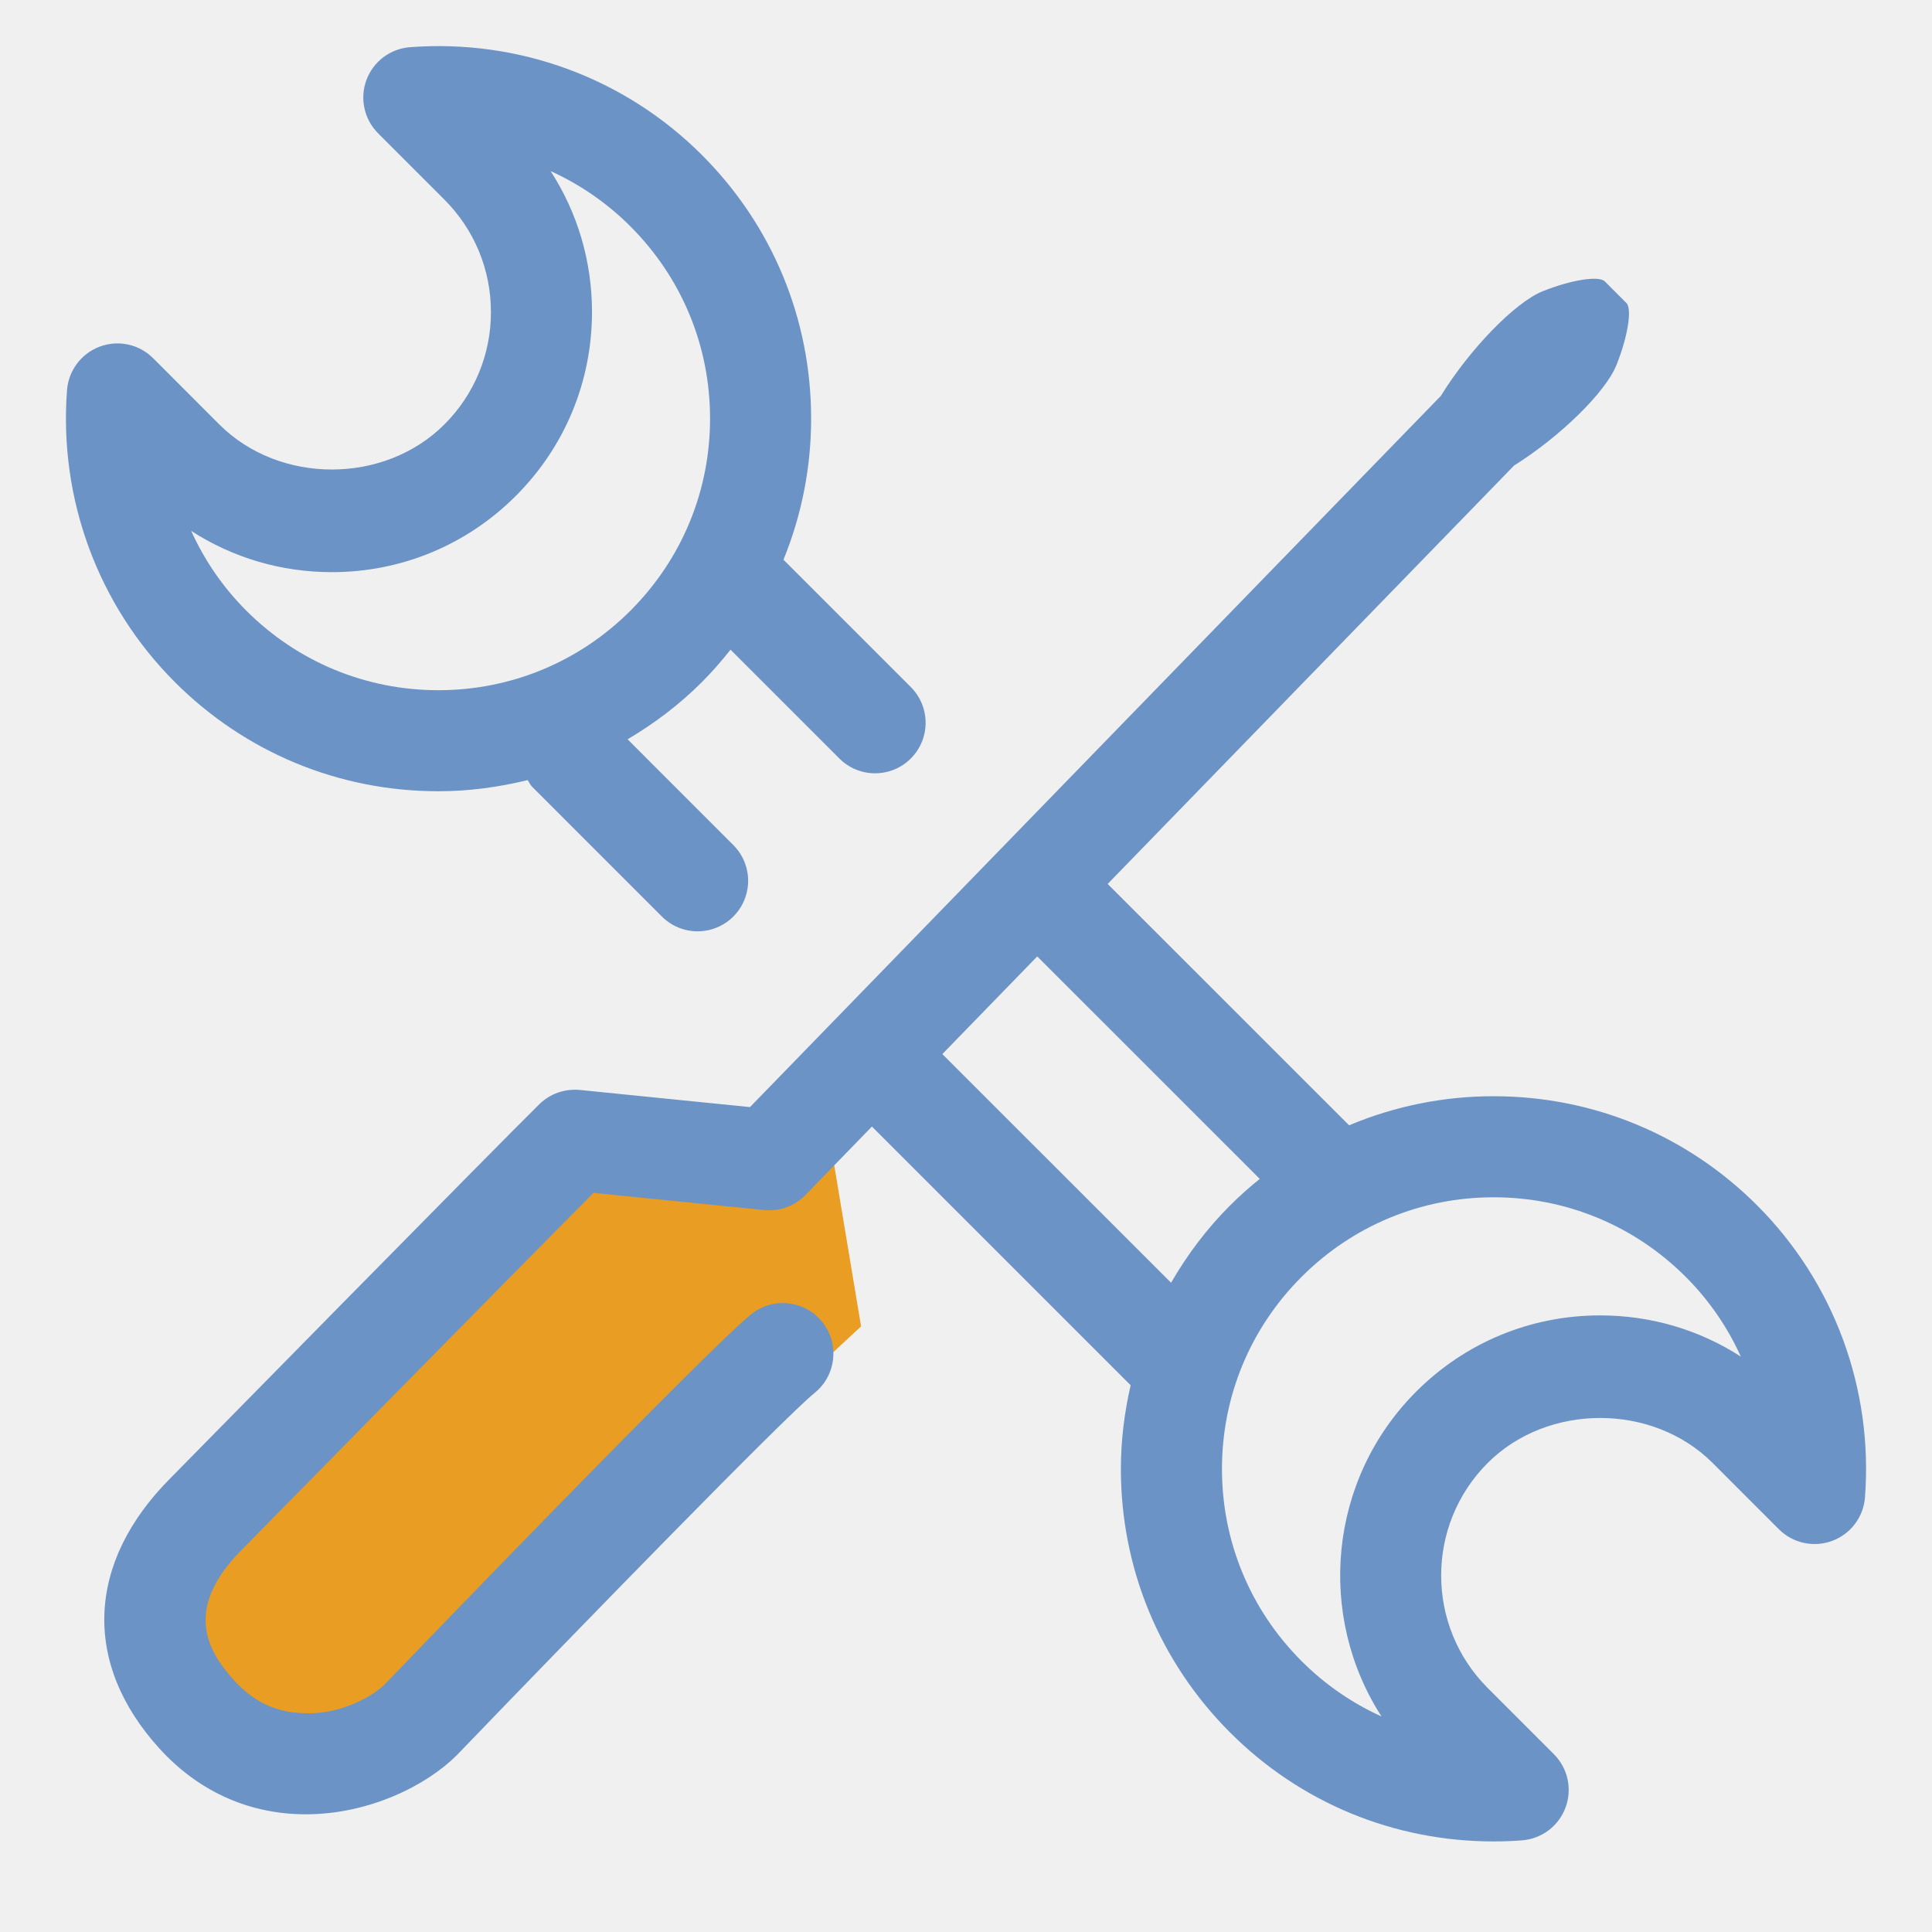
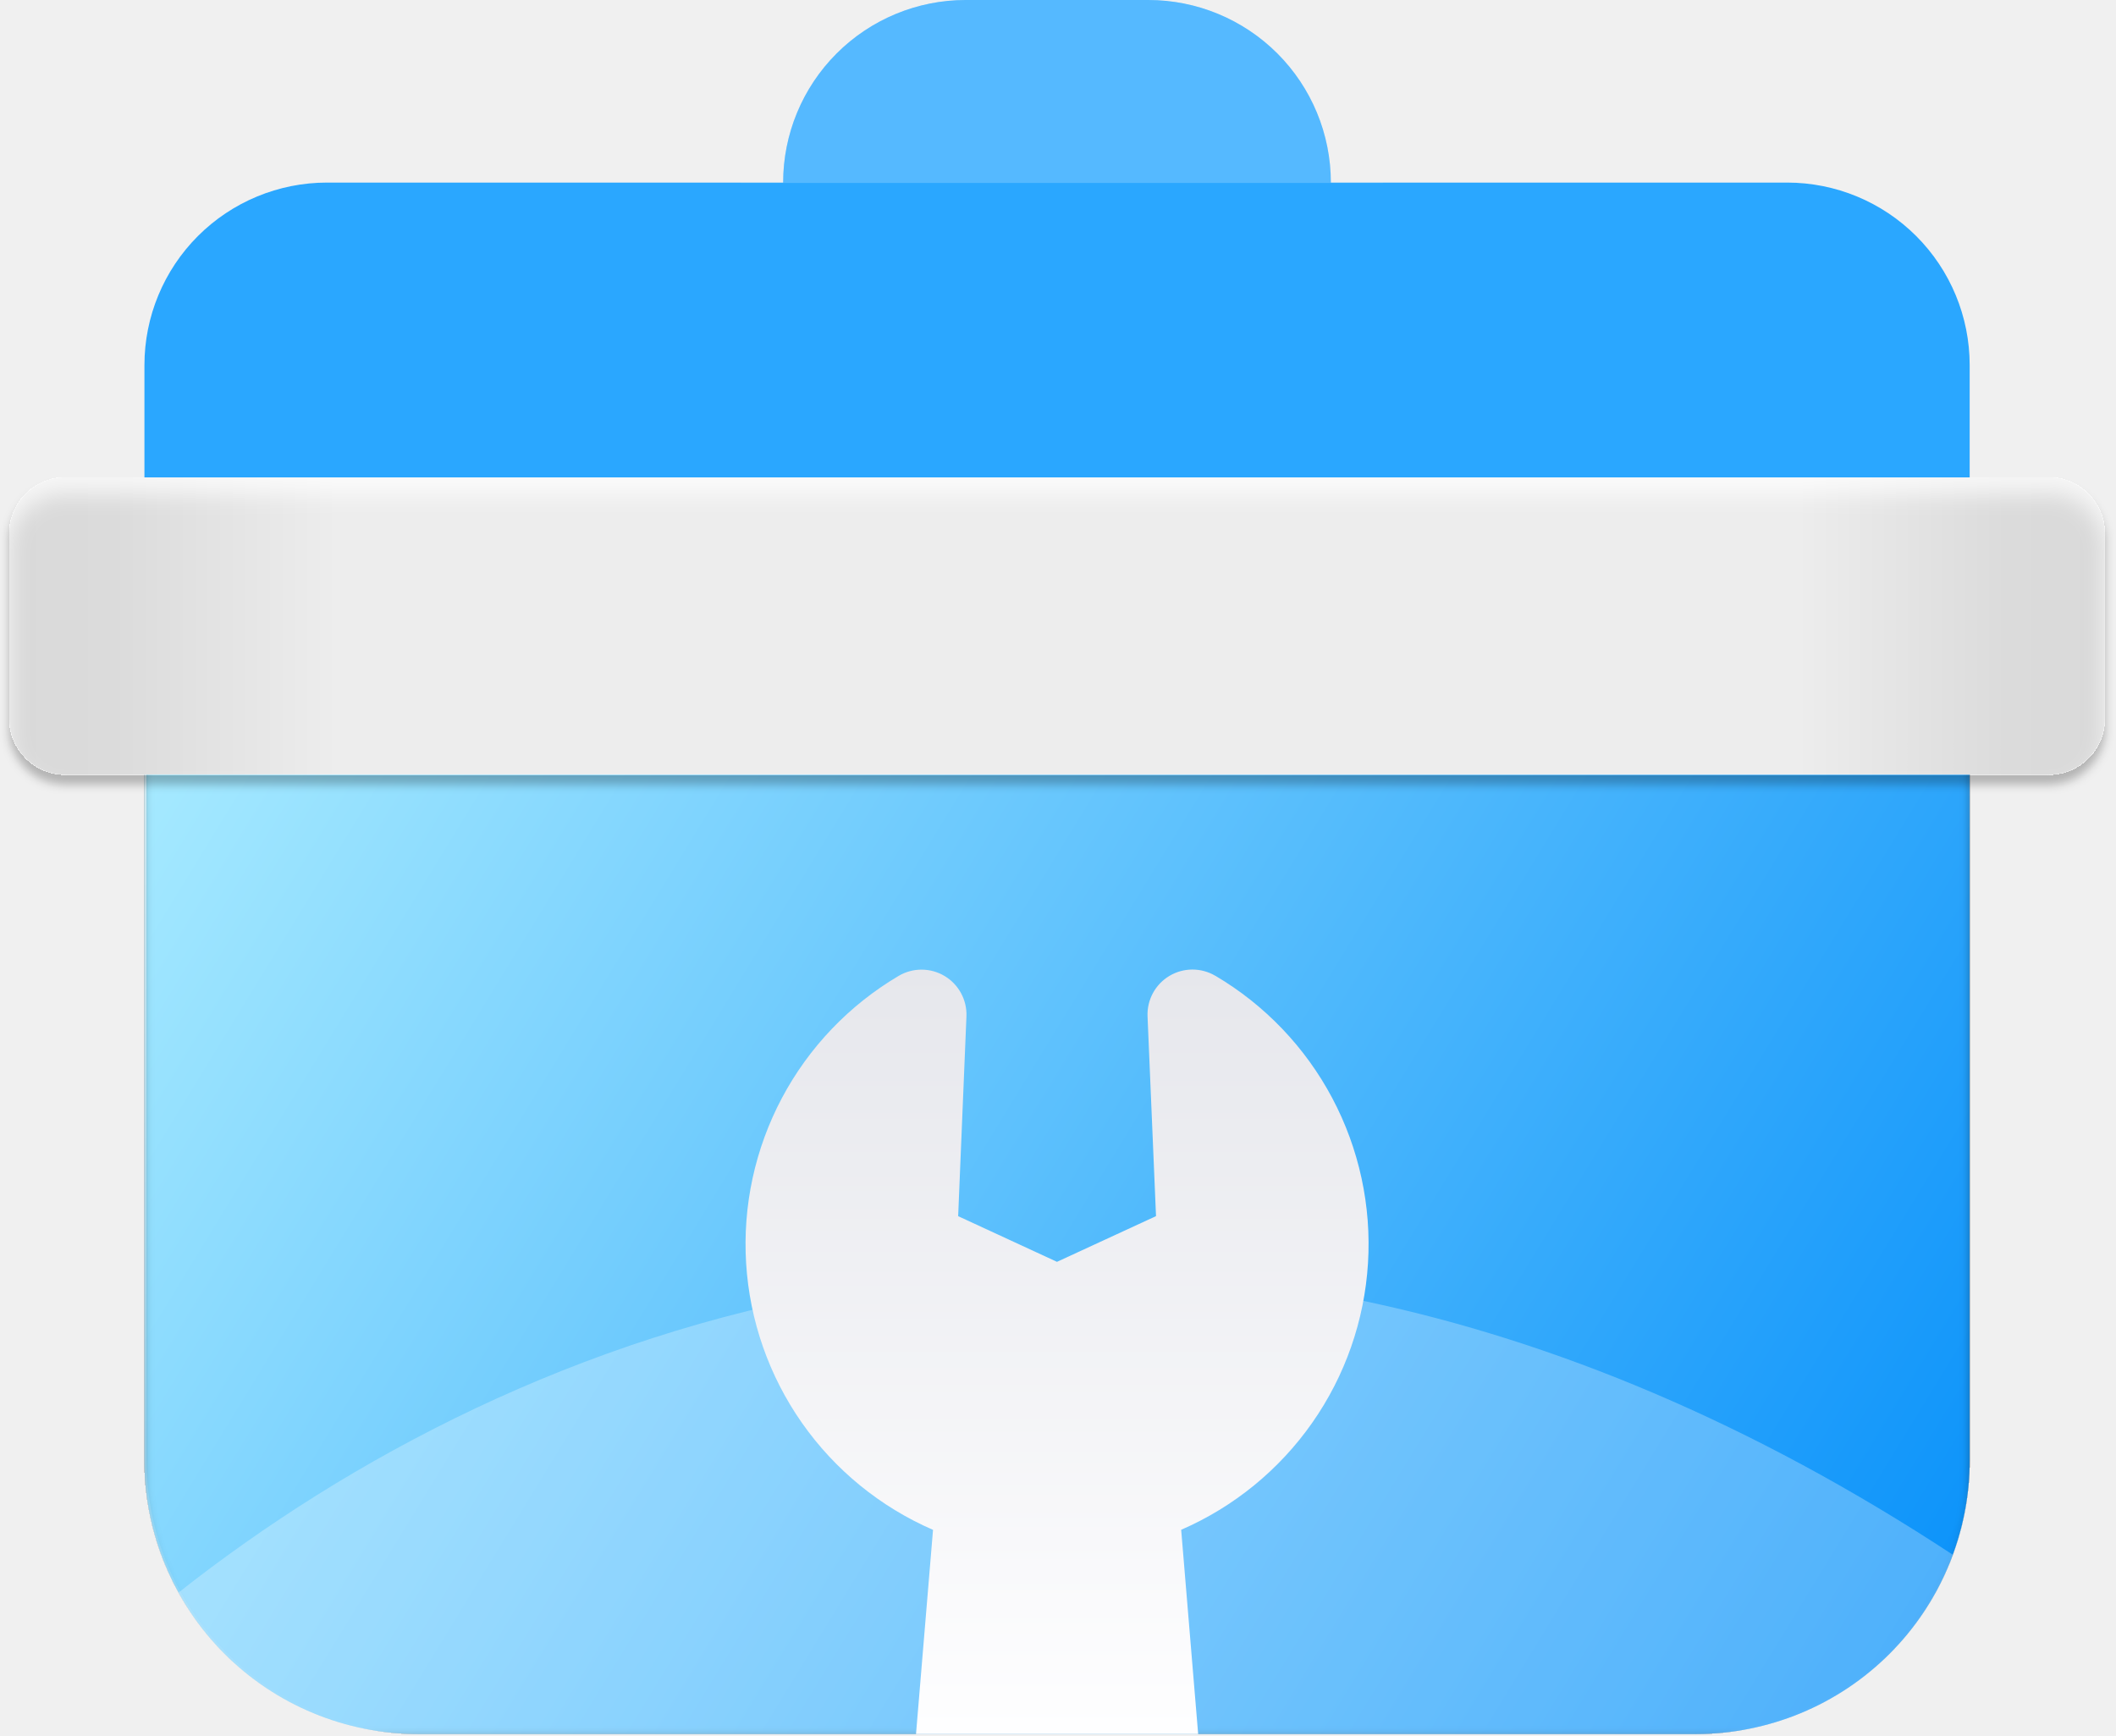
- <svg xmlns="http://www.w3.org/2000/svg" t="1765359478721" class="icon" viewBox="0 0 1024 1024" version="1.1" p-id="33291" width="128" height="128">
-   <path d="M112.406 809.762l216.476-213.508h109.72l17.791 106.756-243.165 225.37c0.004 0-160.126 5.933-100.823-118.618z" fill="#E99D22" p-id="33292" />
-   <path d="M232.351 419.382c16.174 0 32.002-2.164 47.311-5.906 0.829 1.119 1.288 2.431 2.305 3.451l68.845 68.849a26.701 26.701 0 0 0 18.934 7.845 26.779 26.779 0 0 0 18.938-45.721L332.644 391.841c14.151-8.368 27.462-18.384 39.407-30.341 5.438-5.446 10.421-11.218 15.141-17.155l57.681 57.674a26.705 26.705 0 0 0 18.938 7.845 26.775 26.775 0 0 0 18.938-45.717l-67.494-67.49a197.534 197.534 0 0 0 14.658-74.829c0-52.765-20.56-102.342-57.874-139.676C331.277 41.386 275.084 20.642 217.297 25.012a26.752 26.752 0 0 0-23.084 17.387 26.811 26.811 0 0 0 6.188 28.252l35.111 35.123c15.914 15.93 24.69 37.087 24.69 59.613a83.746 83.746 0 0 1-24.71 59.605c-31.829 31.813-87.382 31.813-119.215 0l-35.111-35.131a26.712 26.712 0 0 0-28.232-6.165 26.767 26.767 0 0 0-17.41 23.069C31.146 264.412 51.96 320.801 92.675 361.524c37.314 37.302 86.923 57.858 139.676 57.858zM175.891 303.253c36.835 0 71.444-14.363 97.481-40.385 26.053-26.053 40.385-60.662 40.401-97.481 0-26.917-7.661-52.655-21.934-74.703a143.454 143.454 0 0 1 42.332 29.351c27.192 27.203 42.175 63.347 42.175 101.8 0 38.445-14.984 74.597-42.175 101.8-27.203 27.203-63.359 42.187-101.824 42.187-38.453 0-74.609-14.984-101.8-42.164a142.653 142.653 0 0 1-29.21-42.274c22.024 14.23 47.708 21.867 74.554 21.867z m755.442 335.632c-37.31-37.302-86.915-57.862-139.668-57.862a197.063 197.063 0 0 0-76.607 15.408l-127.975-127.92 215.392-221.753c24.357-15.278 48.43-38.736 54.257-53.233 6.035-15.007 8.426-29.842 5.277-32.956-3.145-3.137-8.281-8.289-11.434-11.426-3.153-3.145-17.999-0.789-32.983 5.254-14.67 5.937-38.645 30.682-53.908 55.424l-366.173 376.959-90.19-9.082c-8.046-0.73-15.746 1.963-21.404 7.508-19.562 19.142-188.381 190.914-195.386 198.053-44.779 44.755-47.033 98.396-6.004 143.52 20.1 22.103 46.023 34.134 74.978 34.809 0.852 0 1.716 0.024 2.564 0.024 33.674 0 64.129-15.376 80.028-31.307 67.313-69.921 173.37-178.773 189.728-192.088a26.767 26.767 0 0 0 3.883-37.664c-9.337-11.489-26.237-13.236-37.679-3.872-24.137 19.617-177.147 178.428-194.181 196.113-6.573 6.597-24.243 16.342-43.102 15.223-14.34-0.346-26.316-5.988-36.596-17.285-14.485-15.93-27.109-38.268 4.421-69.76 1.594-1.626 145.484-148.044 185.998-188.715l90.453 9.094c8.23 0.789 16.193-2.109 21.895-7.998l35.217-36.258 137.128 137.116c-3.29 14.411-5.175 29.21-5.175 44.359 0 52.757 20.56 102.342 57.87 139.676 37.22 37.24 86.805 57.748 139.633 57.748a194.366 194.366 0 0 0 15.109-0.569 26.779 26.779 0 0 0 23.076-17.403 26.779 26.779 0 0 0-6.165-28.244l-35.115-35.131c-32.869-32.877-32.869-86.361 0.016-119.246 31.825-31.797 87.39-31.797 119.215 0l35.115 35.131a26.771 26.771 0 0 0 28.228 6.173 26.76 26.76 0 0 0 17.41-23.069c4.382-57.638-16.441-114.028-57.147-154.75z m-431.864-80.204L549.76 506.921l117.935 117.919a197.601 197.601 0 0 0-15.73 14.065c-12.384 12.377-22.731 26.214-31.283 40.962l-121.213-121.186z m348.649 138.506c-36.827 0-71.444 14.332-97.481 40.361-46.691 46.691-52.832 118.826-18.412 172.208a143.634 143.634 0 0 1-42.387-29.371c-27.188-27.211-42.171-63.355-42.171-101.8 0-38.453 14.984-74.597 42.171-101.808 27.203-27.203 63.363-42.187 101.832-42.187 38.445 0 74.605 14.984 101.793 42.164a142.774 142.774 0 0 1 29.218 42.274c-22.028-14.234-47.712-21.84-74.562-21.84z m0 0" fill="#6C93C6" p-id="33293" />
+ <svg xmlns="http://www.w3.org/2000/svg" width="902" height="740" viewBox="0 0 902 740" fill="none">
+   <g filter="url(#filter0_i_8198_267)">
+     <path d="M722.916 739.149H178.282C162.954 739.15 147.777 736.132 133.617 730.267C119.456 724.402 106.59 715.805 95.752 704.968C84.914 694.13 76.317 681.263 70.452 667.103C64.587 652.942 61.569 637.765 61.57 622.438L61.57 233.409H839.627V622.438C839.629 637.765 836.611 652.942 830.746 667.103C824.881 681.263 816.284 694.13 805.446 704.968C794.608 715.805 781.742 724.402 767.581 730.267C753.42 736.132 738.243 739.15 722.916 739.149Z" fill="url(#paint0_linear_8198_267)" />
+   </g>
+   <path d="M839.196 233.841V622.438C839.197 637.708 836.19 652.829 830.347 666.938C824.503 681.046 815.938 693.864 805.141 704.662C794.343 715.46 781.524 724.025 767.416 729.868C753.308 735.711 738.186 738.719 722.916 738.718H178.281C163.011 738.719 147.89 735.711 133.782 729.868C119.674 724.025 106.854 715.46 96.057 704.662C85.259 693.864 76.694 681.046 70.851 666.938C65.007 652.829 62.001 637.708 62.002 622.438V233.841H839.196Z" stroke="url(#paint1_linear_8198_267)" stroke-width="0.863" />
+   <path d="M761.82 77.825H567.31C567.31 57.185 559.111 37.39 544.516 22.795C529.921 8.2 510.126 0 489.485 0L411.66 0C391.02 0 371.225 8.2 356.63 22.795C342.035 37.39 333.835 57.185 333.835 77.825H139.395C118.755 77.825 98.96 86.025 84.365 100.62C69.77 115.215 61.57 135.01 61.57 155.65L61.57 272.318H839.627V155.65C839.627 135.013 831.43 115.221 816.839 100.626C802.248 86.031 782.457 77.83 761.82 77.825Z" fill="#2AA7FF" />
+   <g filter="url(#filter1_di_8198_267)">
+     <rect x="4" y="203.505" width="893.199" height="126.719" rx="24" fill="url(#paint2_linear_8198_267)" />
+   </g>
+   <path d="M489.485 0C510.126 6.70505e-05 529.921 8.2 544.516 22.795C559.111 37.39 567.31 57.185 567.31 77.825H589.492V77.978H315.722V77.825H333.835C333.835 57.185 342.035 37.39 356.63 22.795C371.225 8.2 391.02 0.001 411.66 0.001L489.485 0Z" fill="white" fill-opacity="0.2" />
+   <path d="M361.102 549.974C497.888 526.586 659.273 549.002 832.445 662.746C831.908 664.208 831.342 665.66 830.745 667.102C824.88 681.262 816.283 694.129 805.445 704.967C794.607 715.805 781.741 724.402 767.58 730.267C753.42 736.132 738.242 739.149 722.915 739.148H178.28C162.954 739.149 147.777 736.132 133.616 730.267C119.456 724.402 106.589 715.805 95.751 704.967C87.996 697.212 81.388 688.417 76.107 678.853C148.65 621.6 246.178 569.624 361.102 549.974Z" fill="white" fill-opacity="0.27" />
+   <path fill-rule="evenodd" clip-rule="evenodd" d="M518.089 415.968C515.12 414.206 511.73 413.279 508.278 413.285C504.825 413.291 501.439 414.23 498.476 416.003C495.513 417.775 493.085 420.315 491.447 423.355C489.809 426.394 489.023 429.819 489.172 433.268L492.783 518.395L450.572 537.88L408.439 518.413L411.973 433.243C412.108 429.804 411.315 426.393 409.677 423.367C408.039 420.34 405.616 417.811 402.664 416.044C399.711 414.277 396.337 413.337 392.896 413.324C389.455 413.311 386.074 414.224 383.107 415.968C362.018 428.412 344.78 446.446 333.3 468.075C321.82 489.705 316.545 514.088 318.057 538.528C319.57 562.969 327.812 586.515 341.872 606.563C355.932 626.612 375.262 642.382 397.725 652.131L390.476 739.149H510.746L503.506 652.096C525.961 642.344 545.282 626.574 559.336 606.529C573.389 586.484 581.627 562.944 583.14 538.509C584.652 514.075 579.381 489.699 567.907 468.073C556.433 446.448 539.204 428.415 518.124 415.968H518.089Z" fill="url(#paint3_linear_8198_267)" />
+   <defs>
+     <filter id="filter0_i_8198_267" x="61.57" y="233.409" width="778.057" height="509.74" filterUnits="userSpaceOnUse" color-interpolation-filters="sRGB">
+       <feFlood flood-opacity="0" result="BackgroundImageFix" />
+       <feBlend mode="normal" in="SourceGraphic" in2="BackgroundImageFix" result="shape" />
+       <feColorMatrix in="SourceAlpha" type="matrix" values="0 0 0 0 0 0 0 0 0 0 0 0 0 0 0 0 0 0 127 0" result="hardAlpha" />
+       <feOffset dy="4" />
+       <feGaussianBlur stdDeviation="2" />
+       <feComposite in2="hardAlpha" operator="arithmetic" k2="-1" k3="1" />
+       <feColorMatrix type="matrix" values="0 0 0 0 0 0 0 0 0 0 0 0 0 0 0 0 0 0 0.25 0" />
+       <feBlend mode="normal" in2="shape" result="effect1_innerShadow_8198_267" />
+     </filter>
+     <filter id="filter1_di_8198_267" x="0" y="203.505" width="901.199" height="134.719" filterUnits="userSpaceOnUse" color-interpolation-filters="sRGB">
+       <feFlood flood-opacity="0" result="BackgroundImageFix" />
+       <feColorMatrix in="SourceAlpha" type="matrix" values="0 0 0 0 0 0 0 0 0 0 0 0 0 0 0 0 0 0 127 0" result="hardAlpha" />
+       <feOffset dy="4" />
+       <feGaussianBlur stdDeviation="2" />
+       <feComposite in2="hardAlpha" operator="out" />
+       <feColorMatrix type="matrix" values="0 0 0 0 0 0 0 0 0 0 0 0 0 0 0 0 0 0 0.25 0" />
+       <feBlend mode="normal" in2="BackgroundImageFix" result="effect1_dropShadow_8198_267" />
+       <feBlend mode="normal" in="SourceGraphic" in2="effect1_dropShadow_8198_267" result="shape" />
+       <feColorMatrix in="SourceAlpha" type="matrix" values="0 0 0 0 0 0 0 0 0 0 0 0 0 0 0 0 0 0 127 0" result="hardAlpha" />
+       <feOffset dy="7" />
+       <feGaussianBlur stdDeviation="4.7" />
+       <feComposite in2="hardAlpha" operator="arithmetic" k2="-1" k3="1" />
+       <feColorMatrix type="matrix" values="0 0 0 0 1 0 0 0 0 1 0 0 0 0 1 0 0 0 0.75 0" />
+       <feBlend mode="normal" in2="shape" result="effect2_innerShadow_8198_267" />
+     </filter>
+     <linearGradient id="paint0_linear_8198_267" x1="61.57" y1="282.949" x2="807.989" y2="739.149" gradientUnits="userSpaceOnUse">
+       <stop stop-color="#AAECFF" />
+       <stop offset="1" stop-color="#0A92FA" />
+     </linearGradient>
+     <linearGradient id="paint1_linear_8198_267" x1="-75.89" y1="369.197" x2="121.846" y2="742.157" gradientUnits="userSpaceOnUse">
+       <stop stop-color="white" stop-opacity="0.6" />
+       <stop offset="1" stop-color="white" stop-opacity="0.01" />
+     </linearGradient>
+     <linearGradient id="paint2_linear_8198_267" x1="4" y1="266.865" x2="897.199" y2="266.865" gradientUnits="userSpaceOnUse">
+       <stop stop-color="#D9D9D9" />
+       <stop offset="0.05" stop-color="#DBDBDB" />
+       <stop offset="0.157" stop-color="#EDEDED" />
+       <stop offset="0.853" stop-color="#EDEDED" />
+       <stop offset="0.953" stop-color="#DBDBDB" />
+       <stop offset="1" stop-color="#D9D9D9" />
+     </linearGradient>
+     <linearGradient id="paint3_linear_8198_267" x1="450.599" y1="413.285" x2="450.599" y2="739.149" gradientUnits="userSpaceOnUse">
+       <stop stop-color="#E6E7EC" />
+       <stop offset="1" stop-color="#FEFEFF" />
+     </linearGradient>
+   </defs>
</svg>
